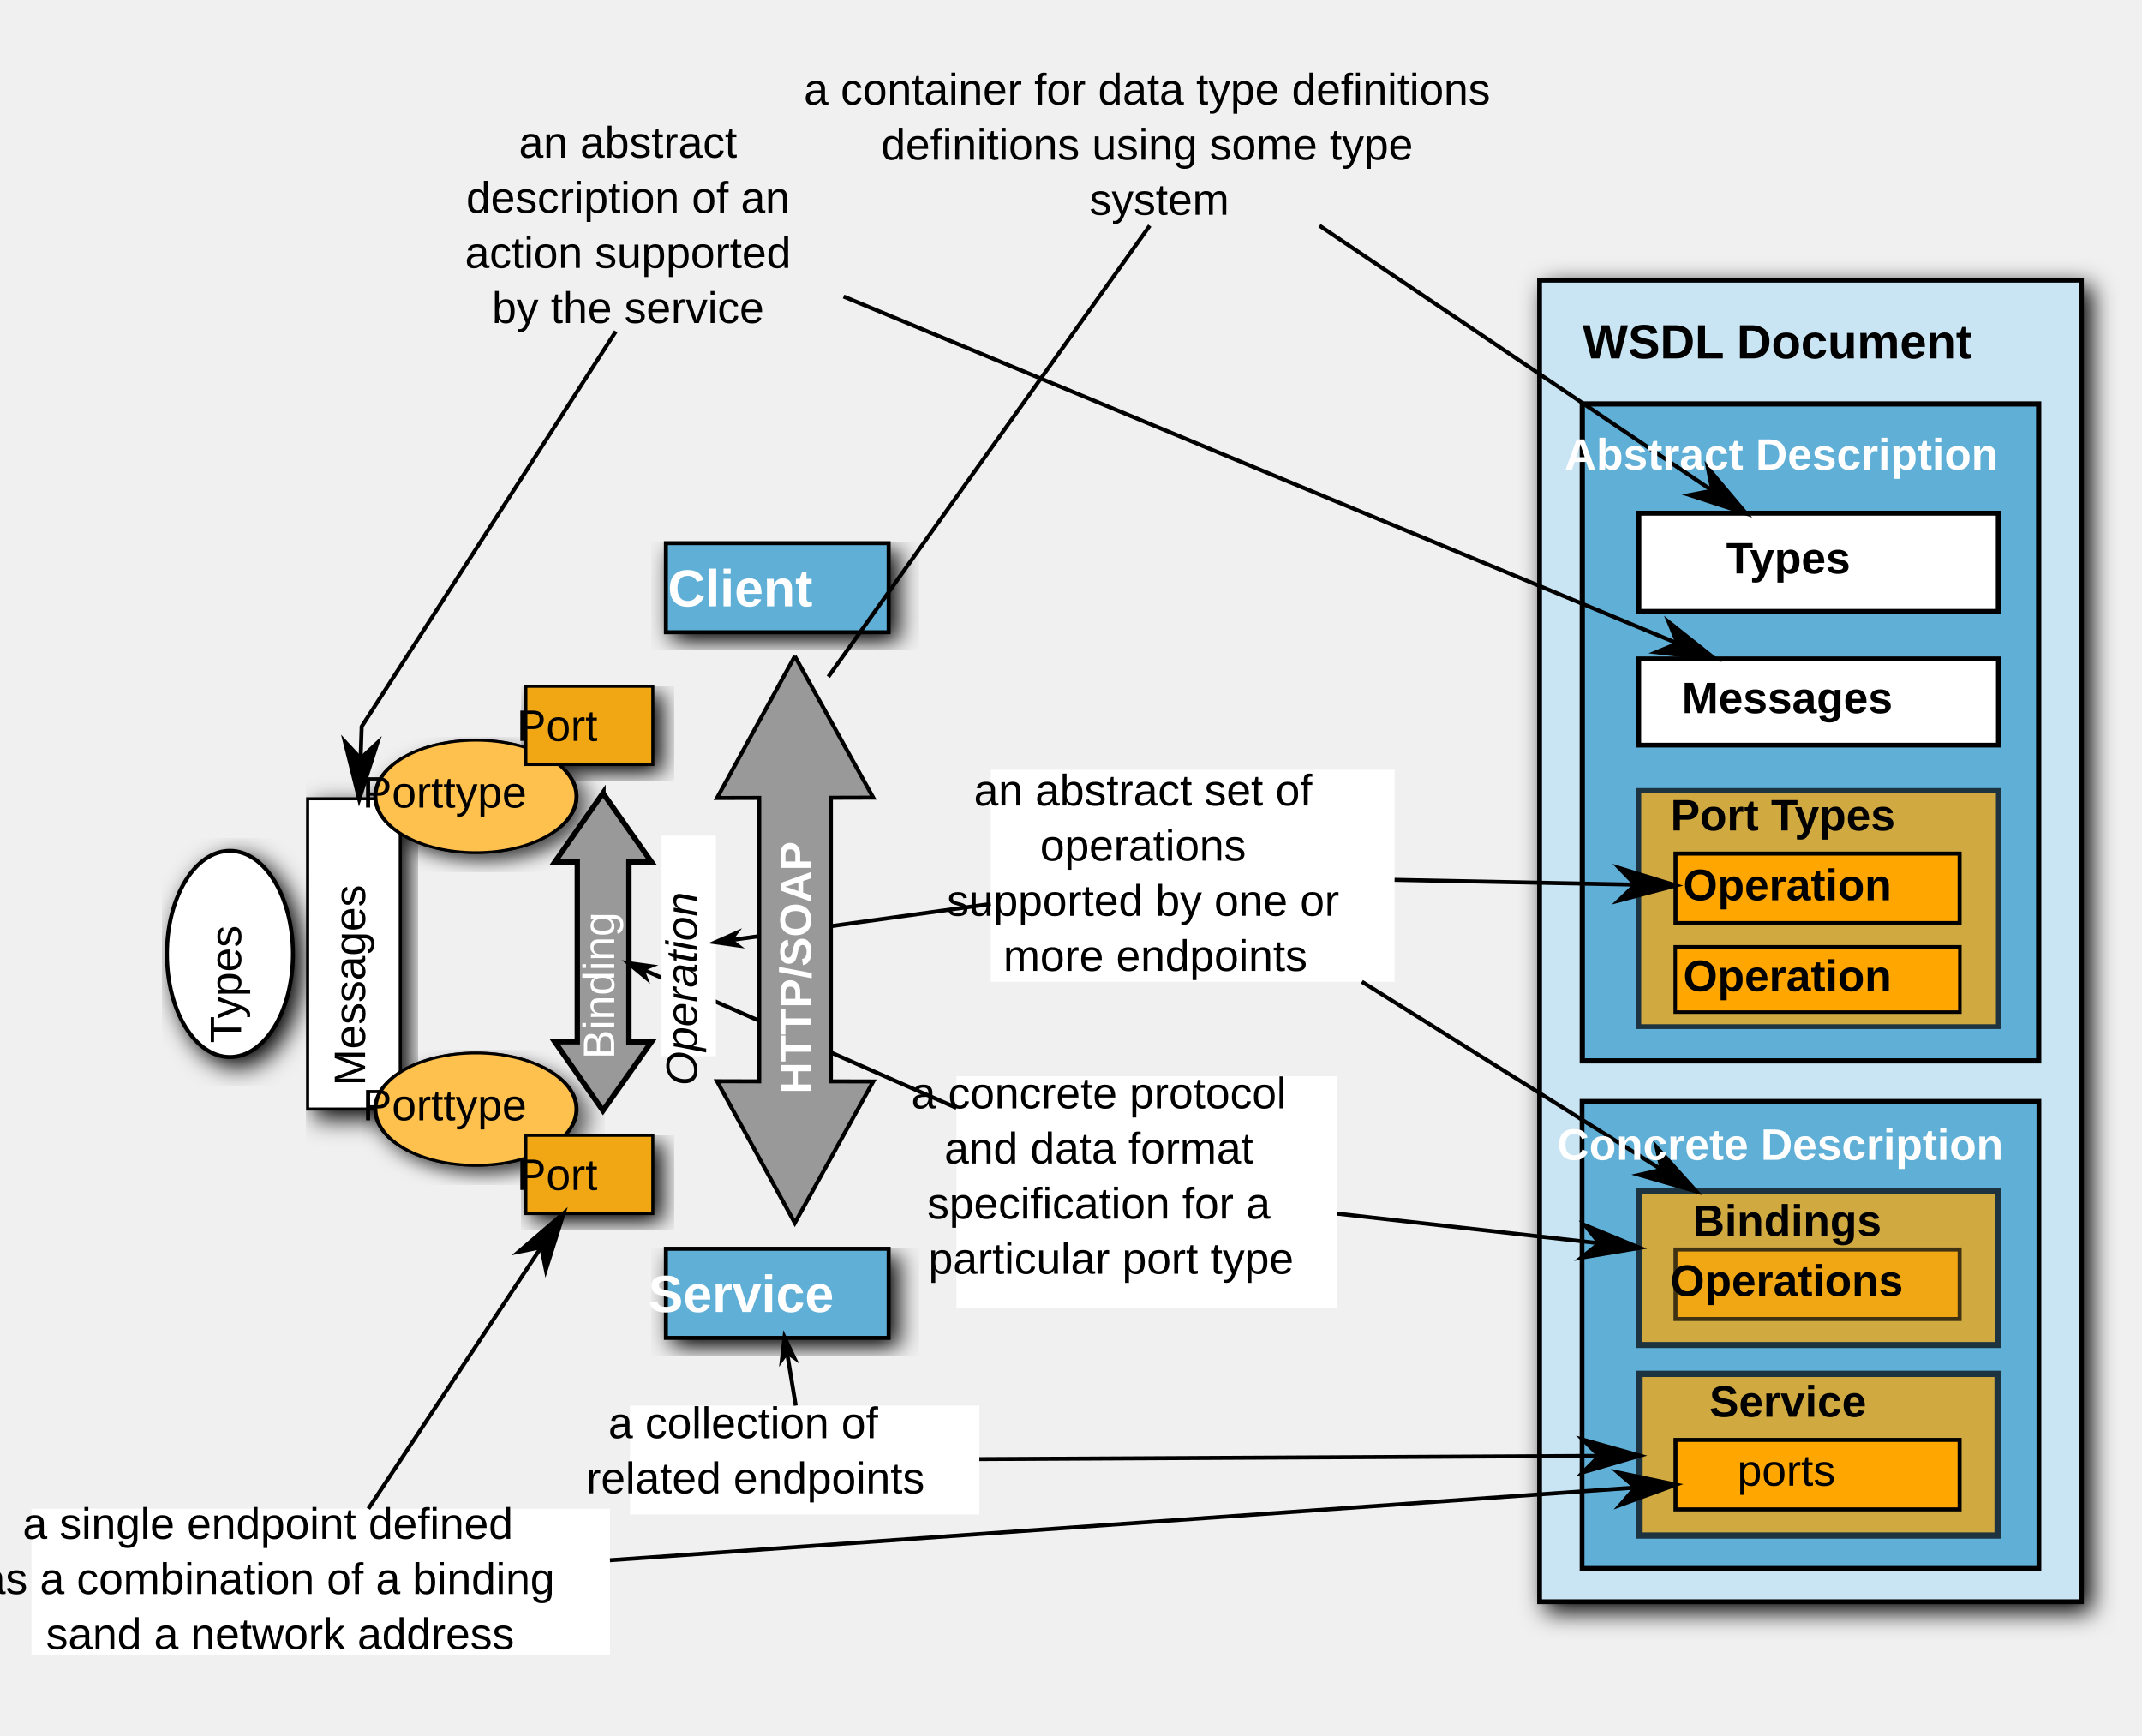
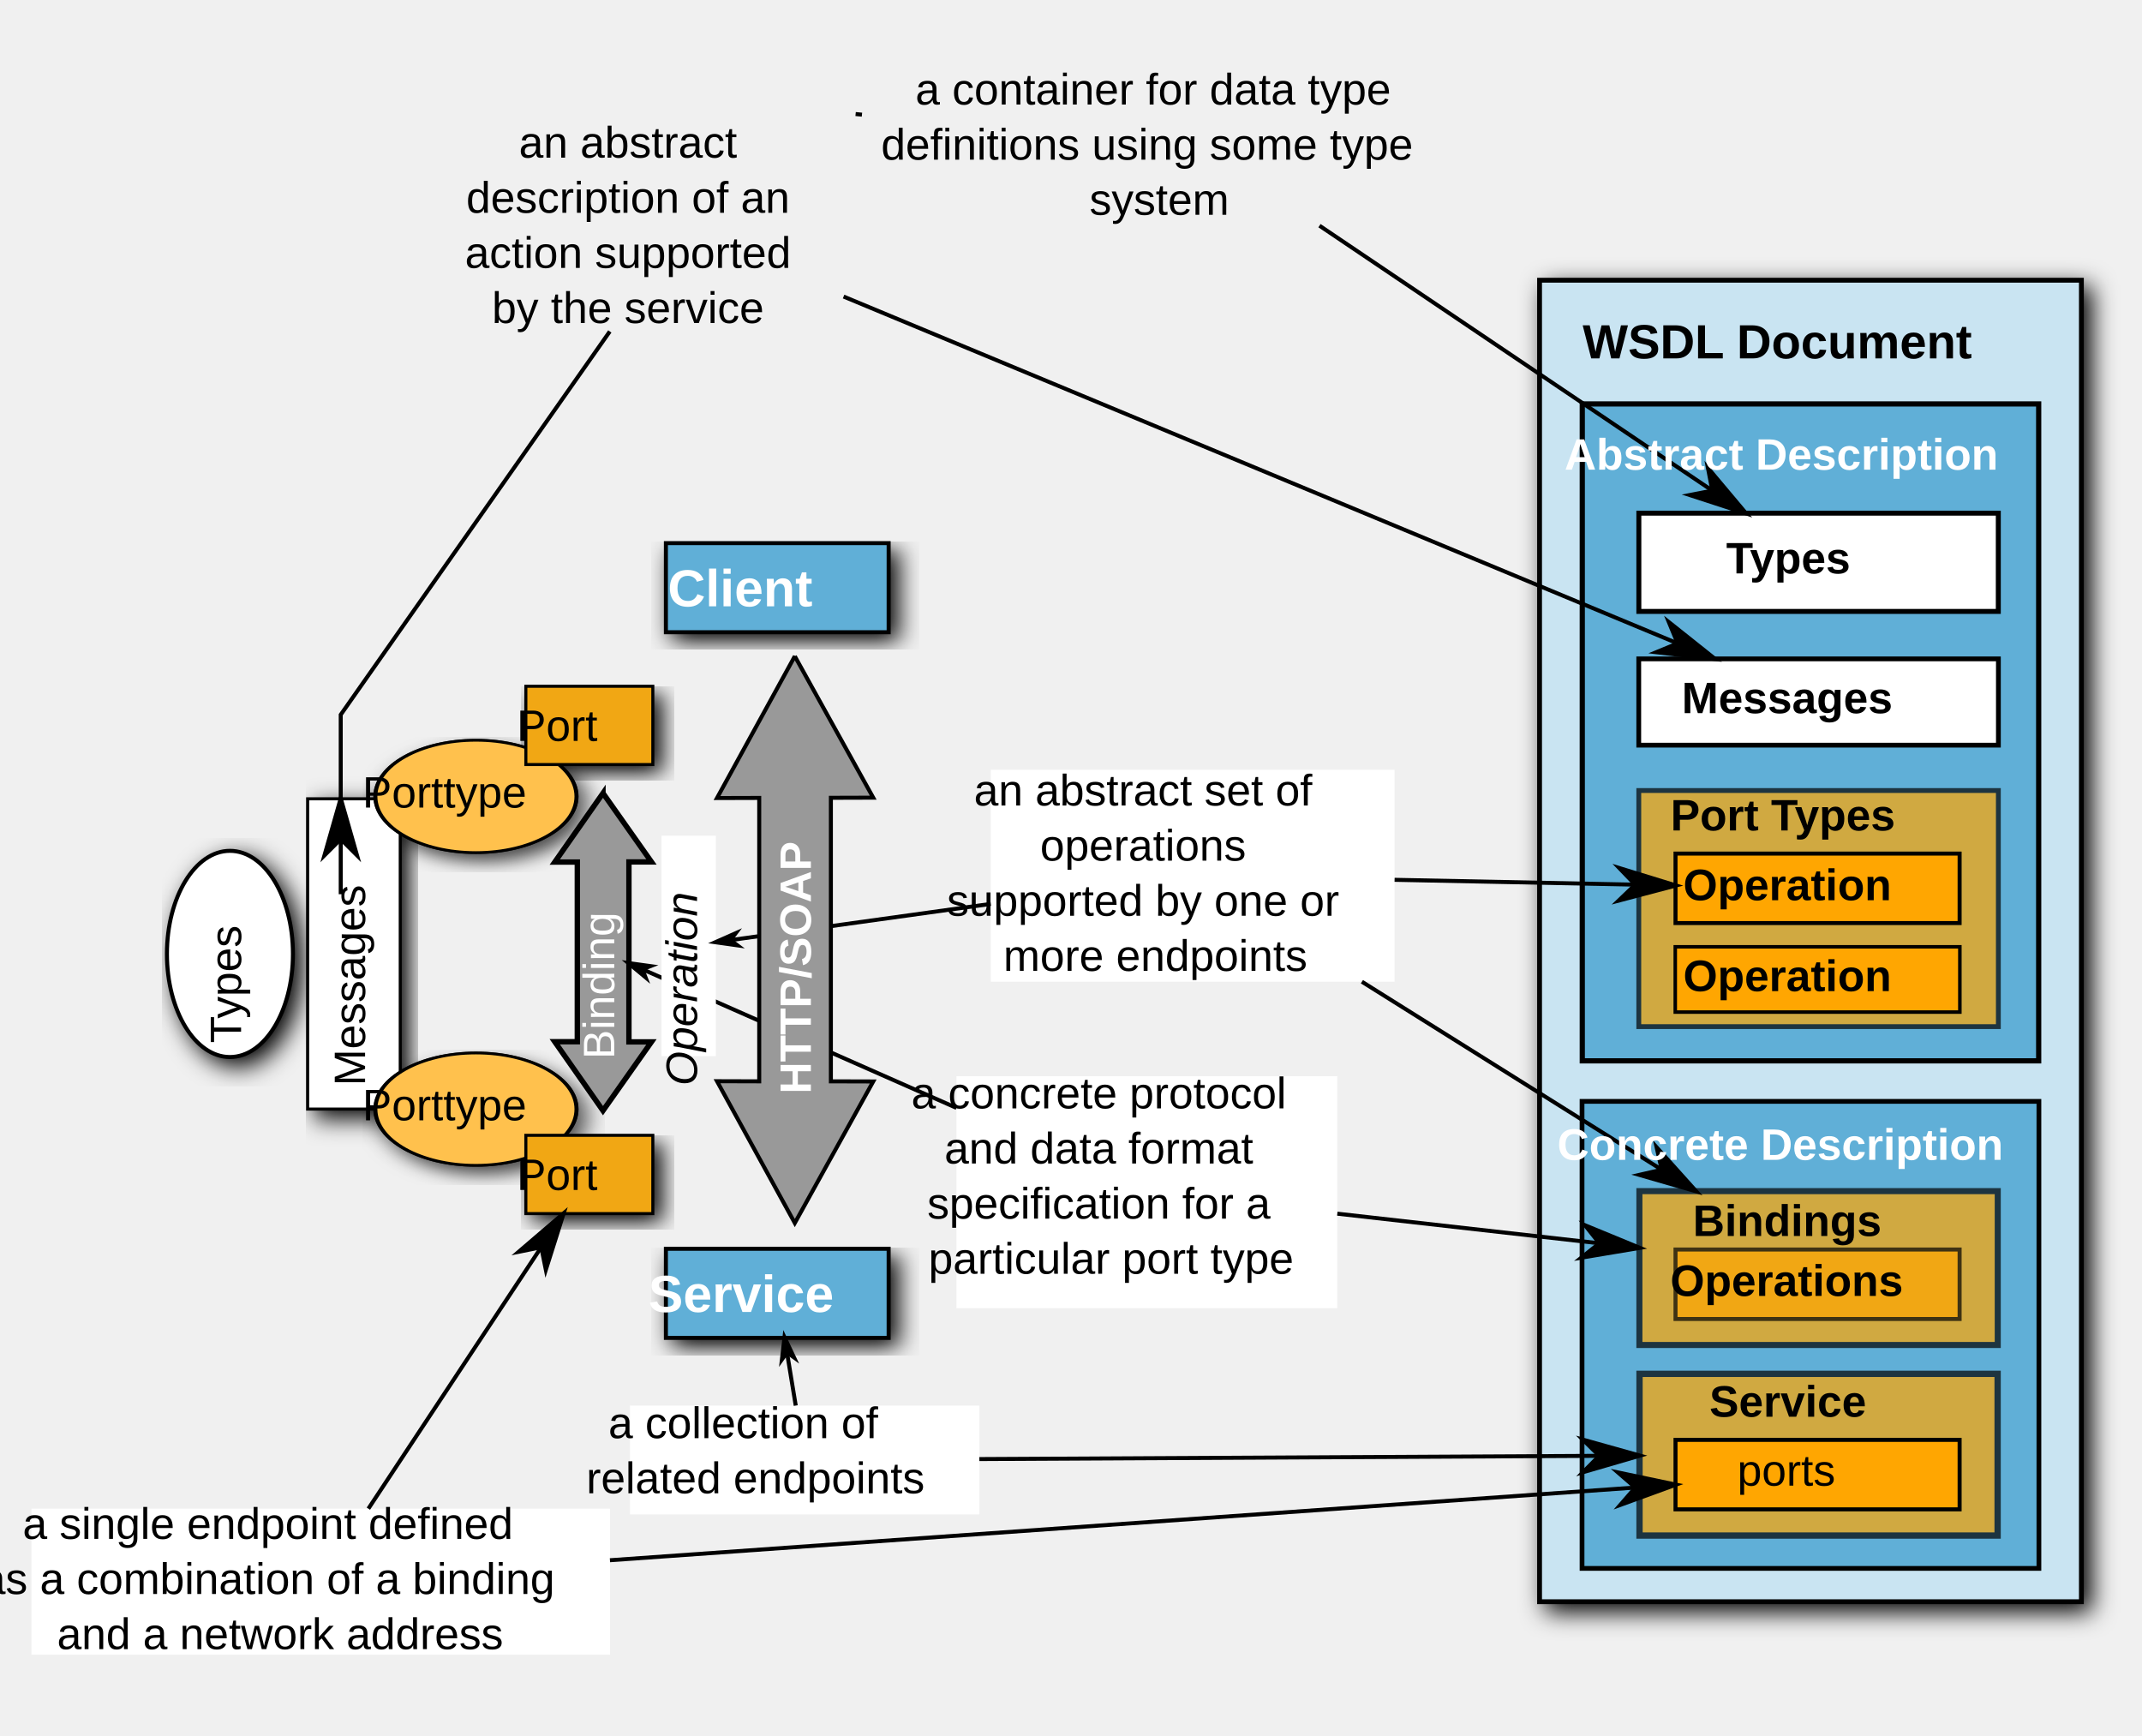
<svg xmlns="http://www.w3.org/2000/svg" width="534.286" height="432.857" id="svg16292" version="1.1">
  <defs id="defs16294">
    <marker orient="auto" refY="0" refX="0" id="Arrow1Lstart" style="overflow:visible">
      <path id="path14019" d="M 0,0 5,-5 -12.5,0 5,5 0,0 z" style="fill-rule:evenodd;stroke:#000000;stroke-width:1pt;marker-start:none" transform="matrix(0.8,0,0,0.8,10,0)" />
    </marker>
    <marker orient="auto" refY="0" refX="0" id="Arrow1Lend" style="overflow:visible">
      <path id="path14022" d="M 0,0 5,-5 -12.5,0 5,5 0,0 z" style="fill-rule:evenodd;stroke:#000000;stroke-width:1pt;marker-start:none" transform="matrix(-0.8,0,0,-0.8,-10,0)" />
    </marker>
    <marker orient="auto" refY="0" refX="0" id="Arrow1Mend" style="overflow:visible">
      <path id="path14028" d="M 0,0 5,-5 -12.5,0 5,5 0,0 z" style="fill-rule:evenodd;stroke:#000000;stroke-width:1pt;marker-start:none" transform="matrix(-0.4,0,0,-0.4,-4,0)" />
    </marker>
    <filter id="filter17364" color-interpolation-filters="sRGB">
      <feGaussianBlur id="feGaussianBlur17366" stdDeviation="3" />
    </filter>
    <filter id="filter20557" color-interpolation-filters="sRGB">
      <feGaussianBlur id="feGaussianBlur20559" stdDeviation="3" />
    </filter>
    <filter id="filter20561" color-interpolation-filters="sRGB">
      <feGaussianBlur id="feGaussianBlur20563" stdDeviation="3" />
    </filter>
    <filter id="filter20565" color-interpolation-filters="sRGB">
      <feGaussianBlur id="feGaussianBlur20567" stdDeviation="3" />
    </filter>
    <filter id="filter20569" color-interpolation-filters="sRGB">
      <feGaussianBlur id="feGaussianBlur20571" stdDeviation="3" />
    </filter>
    <filter id="filter20573" color-interpolation-filters="sRGB">
      <feGaussianBlur id="feGaussianBlur20575" stdDeviation="3" />
    </filter>
    <filter id="filter20577" color-interpolation-filters="sRGB">
      <feGaussianBlur id="feGaussianBlur20579" stdDeviation="3" />
    </filter>
    <filter id="filter20581" color-interpolation-filters="sRGB">
      <feGaussianBlur id="feGaussianBlur20583" stdDeviation="3" />
    </filter>
    <filter id="filter20585" color-interpolation-filters="sRGB">
      <feGaussianBlur id="feGaussianBlur20587" stdDeviation="3" />
    </filter>
  </defs>
  <g id="layer1" transform="translate(-80,-140.3622)">
    <rect y="341.597" x="158.738" height="77.382" width="23.096" id="rect20541" style="color:#000000;fill:#000000;fill-opacity:1;fill-rule:nonzero;stroke:#000000;stroke-width:0.761;stroke-linecap:butt;stroke-linejoin:miter;stroke-miterlimit:4;stroke-opacity:1;stroke-dasharray:none;stroke-dashoffset:0;marker:none;visibility:visible;display:inline;overflow:visible;filter:url(#filter20557);enable-background:accumulate" />
-     <path transform="matrix(1.003378,0,0,0.6883596,109.6935,111.4828)" d="m 115.714,333.434 a 25,20.357 0 1 1 -50,0 25,20.357 0 1 1 50,0 z" id="path20543" style="opacity:0.7;color:#000000;fill:#000000;fill-opacity:1;fill-rule:nonzero;stroke:#000000;stroke-width:1;stroke-linecap:butt;stroke-linejoin:miter;stroke-miterlimit:4;stroke-opacity:1;stroke-dasharray:none;stroke-dashoffset:0;marker:none;visibility:visible;display:inline;overflow:visible;filter:url(#filter20561);enable-background:accumulate" />
+     <path transform="matrix(1.003378,0,0,0.6883596,109.6935,111.4828)" d="m 115.714,333.434 c 0,11.243 -11.193,20.357 -25,20.357 -13.807,0 -25,-9.114 -25,-20.357 0,-11.243 11.193,-20.357 25,-20.357 13.807,0 25,9.114 25,20.357 z" id="path20543" style="opacity:0.7;color:#000000;fill:#000000;fill-opacity:1;fill-rule:nonzero;stroke:#000000;stroke-width:1;stroke-linecap:butt;stroke-linejoin:miter;stroke-miterlimit:4;stroke-opacity:1;stroke-dasharray:none;stroke-dashoffset:0;marker:none;visibility:visible;display:inline;overflow:visible;filter:url(#filter20561);enable-background:accumulate" />
    <rect y="313.527" x="213.165" height="19.527" width="31.67" id="rect20545" style="color:#000000;fill:#000000;fill-opacity:1;fill-rule:nonzero;stroke:#000000;stroke-width:0.759;stroke-linecap:butt;stroke-linejoin:miter;stroke-miterlimit:4;stroke-opacity:1;stroke-dasharray:none;stroke-dashoffset:0;marker:none;visibility:visible;display:inline;overflow:visible;filter:url(#filter20565);enable-background:accumulate" />
-     <path transform="translate(196.4966,93.64038)" d="m -41.429,286.648 a 15.714,25.714 0 1 1 -31.429,0 15.714,25.714 0 1 1 31.429,0 z" id="path20547" style="color:#000000;fill:#000000;stroke:#000000;stroke-width:1;marker:none;visibility:visible;display:inline;overflow:visible;filter:url(#filter20569);enable-background:accumulate" />
+     <path transform="translate(196.4966,93.64038)" d="m -41.429,286.648 c 0,14.202 -7.036,25.714 -15.714,25.714 -8.679,0 -15.714,-11.513 -15.714,-25.714 0,-14.202 7.036,-25.714 15.714,-25.714 8.679,0 15.714,11.513 15.714,25.714 z" id="path20547" style="color:#000000;fill:#000000;stroke:#000000;stroke-width:1;marker:none;visibility:visible;display:inline;overflow:visible;filter:url(#filter20569);enable-background:accumulate" />
    <rect style="color:#000000;fill:#000000;fill-opacity:1;fill-rule:nonzero;stroke:#000000;stroke-width:1;stroke-linecap:butt;stroke-linejoin:miter;stroke-miterlimit:4;stroke-opacity:1;stroke-dasharray:none;stroke-dashoffset:0;marker:none;visibility:visible;display:inline;overflow:visible;filter:url(#filter20573);enable-background:accumulate" id="rect20549" width="55.558" height="22.223" x="248.098" y="277.827" />
    <rect y="453.827" x="248.098" height="22.223" width="55.558" id="rect20551" style="color:#000000;fill:#000000;fill-opacity:1;fill-rule:nonzero;stroke:#000000;stroke-width:1;stroke-linecap:butt;stroke-linejoin:miter;stroke-miterlimit:4;stroke-opacity:1;stroke-dasharray:none;stroke-dashoffset:0;marker:none;visibility:visible;display:inline;overflow:visible;filter:url(#filter20577);enable-background:accumulate" />
-     <path style="opacity:0.7;color:#000000;fill:#000000;fill-opacity:1;fill-rule:nonzero;stroke:#000000;stroke-width:1;stroke-linecap:butt;stroke-linejoin:miter;stroke-miterlimit:4;stroke-opacity:1;stroke-dasharray:none;stroke-dashoffset:0;marker:none;visibility:visible;display:inline;overflow:visible;filter:url(#filter20581);enable-background:accumulate" id="path20553" d="m 115.714,333.434 a 25,20.357 0 1 1 -50,0 25,20.357 0 1 1 50,0 z" transform="matrix(1.003378,0,0,0.6883596,109.6935,189.4828)" />
+     <path style="opacity:0.7;color:#000000;fill:#000000;fill-opacity:1;fill-rule:nonzero;stroke:#000000;stroke-width:1;stroke-linecap:butt;stroke-linejoin:miter;stroke-miterlimit:4;stroke-opacity:1;stroke-dasharray:none;stroke-dashoffset:0;marker:none;visibility:visible;display:inline;overflow:visible;filter:url(#filter20581);enable-background:accumulate" id="path20553" d="m 115.714,333.434 c 0,11.243 -11.193,20.357 -25,20.357 -13.807,0 -25,-9.114 -25,-20.357 0,-11.243 11.193,-20.357 25,-20.357 13.807,0 25,9.114 25,20.357 z" transform="matrix(1.003378,0,0,0.6883596,109.6935,189.4828)" />
    <rect style="color:#000000;fill:#000000;fill-opacity:1;fill-rule:nonzero;stroke:#000000;stroke-width:0.759;stroke-linecap:butt;stroke-linejoin:miter;stroke-miterlimit:4;stroke-opacity:1;stroke-dasharray:none;stroke-dashoffset:0;marker:none;visibility:visible;display:inline;overflow:visible;filter:url(#filter20585);enable-background:accumulate" id="rect20555" width="31.67" height="19.527" x="213.165" y="425.527" />
    <rect style="color:#000000;fill:#ffffff;fill-opacity:1;fill-rule:nonzero;stroke:#000000;stroke-width:0.761;stroke-linecap:butt;stroke-linejoin:miter;stroke-miterlimit:4;stroke-opacity:1;stroke-dasharray:none;stroke-dashoffset:0;marker:none;visibility:visible;display:inline;overflow:visible;enable-background:accumulate" id="rect17970" width="23.096" height="77.382" x="156.738" y="339.597" />
    <rect y="212.253" x="466.018" height="329.603" width="135.149" id="rect17362" style="color:#000000;fill:#000000;fill-opacity:1;fill-rule:nonzero;stroke:#000000;stroke-width:1.207;stroke-linecap:butt;stroke-linejoin:miter;stroke-miterlimit:4;stroke-opacity:1;stroke-dasharray:none;stroke-dashoffset:0;marker:none;visibility:visible;display:inline;overflow:visible;filter:url(#filter17364);enable-background:accumulate" />
    <path transform="matrix(1.003378,0,0,0.6883596,107.6935,109.4828)" d="m 115.714,333.434 c 0,11.243 -11.193,20.357 -25,20.357 -13.807,0 -25,-9.114 -25,-20.357 0,-11.243 11.193,-20.357 25,-20.357 13.807,0 25,9.114 25,20.357 z" id="path20589" style="color:#000000;fill:#ffffff;fill-opacity:1;fill-rule:nonzero;stroke:#000000;stroke-width:1;stroke-linecap:butt;stroke-linejoin:miter;stroke-miterlimit:4;stroke-opacity:1;stroke-dasharray:none;stroke-dashoffset:0;marker:none;visibility:visible;display:inline;overflow:visible;enable-background:accumulate;opacity:1" />
    <path style="color:#000000;fill:#ffa601;fill-opacity:1;fill-rule:nonzero;stroke:#000000;stroke-width:1;stroke-linecap:butt;stroke-linejoin:miter;stroke-miterlimit:4;stroke-opacity:1;stroke-dasharray:none;stroke-dashoffset:0;marker:none;visibility:visible;display:inline;overflow:visible;enable-background:accumulate;opacity:0.7" id="path17972" d="m 115.714,333.434 c 0,11.243 -11.193,20.357 -25,20.357 -13.807,0 -25,-9.114 -25,-20.357 0,-11.243 11.193,-20.357 25,-20.357 13.807,0 25,9.114 25,20.357 z" transform="matrix(1.003378,0,0,0.6883596,107.6935,109.4828)" />
    <rect style="color:#000000;fill:#f1a714;fill-opacity:1;fill-rule:nonzero;stroke:#000000;stroke-width:0.759;stroke-linecap:butt;stroke-linejoin:miter;stroke-miterlimit:4;stroke-opacity:1;stroke-dasharray:none;stroke-dashoffset:0;marker:none;visibility:visible;display:inline;overflow:visible;enable-background:accumulate" id="rect17980" width="31.67" height="19.527" x="211.165" y="311.527" />
    <text xml:space="preserve" style="font-size:11px;font-style:normal;font-variant:normal;font-weight:normal;font-stretch:normal;text-align:center;text-anchor:middle;fill:#000000;fill-opacity:1;stroke:none;font-family:Arial;-inkscape-font-specification:Arial" x="198.521" y="341.785" id="text16335-8">
      <tspan id="tspan16337-9" x="198.521" y="341.785">Porttype</tspan>
    </text>
    <text xml:space="preserve" style="font-size:11px;font-style:normal;font-variant:normal;font-weight:normal;font-stretch:normal;text-align:center;text-anchor:middle;fill:#000000;fill-opacity:1;stroke:none;font-family:Arial;-inkscape-font-specification:Arial" x="226.613" y="325.163" id="text16335-9">
      <tspan id="tspan16337-5" x="226.613" y="325.163">Port</tspan>
    </text>
    <path style="color:#000000;fill:#ffffff;stroke:#000000;stroke-width:1;marker:none;visibility:visible;display:inline;overflow:visible;enable-background:accumulate" id="path17960" d="m -41.429,286.648 c 0,14.202 -7.036,25.714 -15.714,25.714 -8.679,0 -15.714,-11.513 -15.714,-25.714 0,-14.202 7.036,-25.714 15.714,-25.714 8.679,0 15.714,11.513 15.714,25.714 z" transform="translate(194.4966,91.64038)" />
    <text xml:space="preserve" style="font-size:11px;font-style:normal;font-variant:normal;font-weight:normal;font-stretch:normal;text-align:center;text-anchor:middle;fill:#000000;fill-opacity:1;stroke:none;font-family:Arial;-inkscape-font-specification:Arial" x="-378.205" y="140.133" id="text16335-4" transform="matrix(0,-1,1,0,0,0)">
      <tspan id="tspan16337-8" x="-378.205" y="140.133">Types</tspan>
    </text>
    <text xml:space="preserve" style="font-size:11px;font-style:normal;font-variant:normal;font-weight:normal;font-stretch:normal;text-align:center;text-anchor:middle;fill:#000000;fill-opacity:1;stroke:none;font-family:Arial;-inkscape-font-specification:Arial" x="-378.484" y="171.065" id="text16335-1" transform="matrix(0,-1,1,0,0,0)">
      <tspan id="tspan16337-7" x="-378.484" y="171.065">Messages</tspan>
    </text>
    <rect style="color:#000000;fill:#c9e4f2;fill-opacity:1;fill-rule:nonzero;stroke:#000000;stroke-width:1.207;stroke-linecap:butt;stroke-linejoin:miter;stroke-miterlimit:4;stroke-opacity:1;stroke-dasharray:none;stroke-dashoffset:0;marker:none;visibility:visible;display:inline;overflow:visible;enable-background:accumulate" id="rect16757" width="135.149" height="329.603" x="464.018" y="210.253" />
    <rect style="color:#000000;fill:#60afd7;fill-opacity:1;fill-rule:nonzero;stroke:#000000;stroke-width:1.185;stroke-linecap:butt;stroke-linejoin:miter;stroke-miterlimit:4;stroke-opacity:1;stroke-dasharray:none;stroke-dashoffset:0;marker:none;visibility:visible;display:inline;overflow:visible;enable-background:accumulate" id="rect17271" width="113.957" height="116.483" x="474.614" y="415.062" />
    <rect y="275.827" x="246.098" height="22.223" width="55.558" id="rect18011" style="color:#000000;fill:#60afd7;fill-opacity:1;fill-rule:nonzero;stroke:#000000;stroke-width:1;stroke-linecap:butt;stroke-linejoin:miter;stroke-miterlimit:4;stroke-opacity:1;stroke-dasharray:none;stroke-dashoffset:0;marker:none;visibility:visible;display:inline;overflow:visible;enable-background:accumulate" />
    <text xml:space="preserve" style="font-size:13px;font-style:normal;font-variant:normal;font-weight:bold;font-stretch:normal;text-align:center;text-anchor:middle;fill:#ffffff;fill-opacity:1;stroke:none;font-family:Arial;-inkscape-font-specification:Bitstream Vera Sans Bold" x="273.655" y="291.591" id="text16335-15">
      <tspan id="tspan16337-98" x="273.655" y="291.591">Client</tspan>
    </text>
    <rect style="color:#000000;fill:#60afd7;fill-opacity:1;fill-rule:nonzero;stroke:#000000;stroke-width:1;stroke-linecap:butt;stroke-linejoin:miter;stroke-miterlimit:4;stroke-opacity:1;stroke-dasharray:none;stroke-dashoffset:0;marker:none;visibility:visible;display:inline;overflow:visible;enable-background:accumulate" id="rect18009" width="55.558" height="22.223" x="246.098" y="451.827" />
    <text xml:space="preserve" style="font-size:13px;font-style:normal;font-variant:normal;font-weight:bold;font-stretch:normal;text-align:center;text-anchor:middle;fill:#ffffff;fill-opacity:1;stroke:none;font-family:Arial;-inkscape-font-specification:Bitstream Vera Sans Bold" x="273.886" y="467.588" id="text16335-103">
      <tspan id="tspan16337-0" x="273.886" y="467.588">Service</tspan>
    </text>
    <path style="color:#000000;fill:#999999;fill-opacity:1;fill-rule:nonzero;stroke:#000000;stroke-width:1.338;stroke-linecap:butt;stroke-linejoin:miter;stroke-miterlimit:4;stroke-opacity:1;stroke-dasharray:none;stroke-dashoffset:0;marker:none;visibility:visible;display:inline;overflow:visible;enable-background:accumulate" d="m 230.406,338.188 -12.031,17.188 5.625,0 0,44.812 -5.625,0 12.031,17.188 12.094,-17.156 -5.625,0 0,-44.875 5.625,0 -12.094,-17.156 z" id="rect17988" />
    <text xml:space="preserve" style="font-size:11px;font-style:normal;font-variant:normal;font-weight:normal;font-stretch:normal;text-align:center;text-anchor:middle;fill:#ffffff;fill-opacity:1;stroke:none;font-family:Arial;-inkscape-font-specification:Arial" x="-378.54" y="233.217" id="text16335-175" transform="matrix(0,-1,1,0,0,0)">
      <tspan id="tspan16337-96" x="-378.54" y="233.217">Binding</tspan>
    </text>
    <g id="g18036">
      <rect y="408.791" x="318.571" height="57.857" width="95" id="rect18019" style="color:#000000;fill:#ffffff;fill-opacity:1;fill-rule:nonzero;stroke:none;stroke-width:1;marker:none;visibility:visible;display:inline;overflow:visible;enable-background:accumulate" />
      <text id="text16335-64" y="416.805" x="367.84" style="font-size:11px;font-style:normal;font-variant:normal;font-weight:normal;font-stretch:normal;text-align:center;text-anchor:middle;fill:#000000;fill-opacity:1;stroke:none;font-family:Arial;-inkscape-font-specification:Arial" xml:space="preserve">
        <tspan y="416.805" x="367.84" id="tspan16337-33">a concrete protocol</tspan>
        <tspan id="tspan17291" y="430.555" x="367.84">and data format</tspan>
        <tspan id="tspan17293" y="444.305" x="367.84">specification for a</tspan>
        <tspan id="tspan17295" y="458.055" x="367.84">particular port type</tspan>
      </text>
    </g>
    <g id="g18023" transform="translate(15,39.28571)">
      <rect y="477.362" x="72.857" height="36.429" width="144.286" id="rect18015" style="color:#000000;fill:#ffffff;fill-opacity:1;fill-rule:nonzero;stroke:none;stroke-width:1;marker:none;visibility:visible;display:inline;overflow:visible;enable-background:accumulate" />
      <text id="text16335-0" y="484.894" x="145.573" style="font-size:11px;font-style:normal;font-variant:normal;font-weight:normal;font-stretch:normal;text-align:center;text-anchor:middle;fill:#000000;fill-opacity:1;stroke:none;font-family:Arial;-inkscape-font-specification:Arial" xml:space="preserve">
        <tspan y="484.894" x="145.573" id="tspan16337-4">a single endpoint defined</tspan>
        <tspan id="tspan17287" y="498.644" x="145.573">as a combination of a binding</tspan>
-         <tspan id="tspan17289" y="512.394" x="145.573">sand a network address</tspan>
+         <tspan id="tspan17289" y="512.394" x="145.573">and a network address</tspan>
      </text>
    </g>
    <g id="g18030">
      <rect y="490.934" x="237.143" height="27.143" width="87.143" id="rect18017" style="color:#000000;fill:#ffffff;fill-opacity:1;fill-rule:nonzero;stroke:none;stroke-width:1;marker:none;visibility:visible;display:inline;overflow:visible;enable-background:accumulate" />
      <text id="text16335-89" y="499.057" x="279.134" style="font-size:11px;font-style:normal;font-variant:normal;font-weight:normal;font-stretch:normal;text-align:center;text-anchor:middle;fill:#000000;fill-opacity:1;stroke:none;font-family:Arial;-inkscape-font-specification:Arial" xml:space="preserve">
        <tspan y="499.057" x="279.134" id="tspan16337-77">a collection of</tspan>
        <tspan id="tspan18013" y="512.807" x="279.134">related endpoints</tspan>
      </text>
    </g>
    <g id="g18044">
      <rect y="332.362" x="327.143" height="52.857" width="100.714" id="rect18021" style="color:#000000;fill:#ffffff;fill-opacity:1;fill-rule:nonzero;stroke:none;stroke-width:1;marker:none;visibility:visible;display:inline;overflow:visible;enable-background:accumulate" />
      <text id="text16335-30" y="341.266" x="378.873" style="font-size:11px;font-style:normal;font-variant:normal;font-weight:normal;font-stretch:normal;text-align:center;text-anchor:middle;fill:#000000;fill-opacity:1;stroke:none;font-family:Arial;-inkscape-font-specification:Arial" xml:space="preserve">
        <tspan y="341.266" x="378.873" id="tspan16337-30">an abstract set of</tspan>
        <tspan id="tspan17964" y="355.016" x="378.873">operations</tspan>
        <tspan id="tspan17966" y="368.766" x="378.873">supported by one or</tspan>
        <tspan id="tspan17968" y="382.516" x="378.873">more endpoints</tspan>
      </text>
    </g>
    <g id="g17370" transform="translate(60,-13.57143)">
      <rect y="171.648" x="235" height="38.571" width="171.429" id="rect17368" style="color:#000000;fill:none;stroke:none;stroke-width:1;marker:none;visibility:visible;display:inline;overflow:visible;enable-background:accumulate" />
      <text id="text16749" y="180.009" x="319.872" style="font-size:11px;font-style:normal;font-variant:normal;font-weight:normal;font-stretch:normal;text-align:center;text-anchor:middle;fill:#000000;fill-opacity:1;stroke:none;font-family:Arial;-inkscape-font-specification:Arial" xml:space="preserve">
-         <tspan y="180.009" x="319.872" id="tspan16751">a container for data type definitions</tspan>
+         <tspan y="180.009" x="321.397" id="tspan16751">a container for data type</tspan>
        <tspan id="tspan16753" y="193.759" x="319.872">definitions using some type</tspan>
        <tspan id="tspan16755" y="207.509" x="319.872">system</tspan>
      </text>
    </g>
    <rect style="color:#000000;fill:#60afd7;fill-opacity:1;fill-rule:nonzero;stroke:#000000;stroke-width:1.299;stroke-linecap:butt;stroke-linejoin:miter;stroke-miterlimit:4;stroke-opacity:1;stroke-dasharray:none;stroke-dashoffset:0;marker:none;visibility:visible;display:inline;overflow:visible;enable-background:accumulate" id="rect17269" width="113.844" height="163.846" x="474.671" y="241.109" />
    <rect style="opacity:0.7;color:#000000;fill:#ffa601;fill-opacity:1;fill-rule:nonzero;stroke:#000000;stroke-width:1.511;stroke-linecap:butt;stroke-linejoin:miter;stroke-miterlimit:4;stroke-opacity:1;stroke-dasharray:none;stroke-dashoffset:0;marker:none;visibility:visible;display:inline;overflow:visible;enable-background:accumulate" id="rect17273" width="89.387" height="38.375" x="488.919" y="437.449" />
    <rect style="opacity:0.7;color:#000000;fill:#ffa601;fill-opacity:1;fill-rule:nonzero;stroke:#000000;stroke-width:1;stroke-linecap:butt;stroke-linejoin:miter;stroke-miterlimit:4;stroke-opacity:1;stroke-dasharray:none;stroke-dashoffset:0;marker:none;visibility:visible;display:inline;overflow:visible;enable-background:accumulate" id="rect17283-9" width="70.865" height="17.327" x="497.928" y="452.013" />
    <rect style="color:#000000;fill:#ffffff;fill-opacity:1;fill-rule:nonzero;stroke:#000000;stroke-width:1.237;stroke-linecap:butt;stroke-linejoin:miter;stroke-miterlimit:4;stroke-opacity:1;stroke-dasharray:none;stroke-dashoffset:0;marker:none;visibility:visible;display:inline;overflow:visible;enable-background:accumulate" id="rect17277" width="89.661" height="24.507" x="488.782" y="268.352" />
    <rect style="color:#000000;fill:#ffffff;fill-opacity:1;fill-rule:nonzero;stroke:#000000;stroke-width:1.191;stroke-linecap:butt;stroke-linejoin:miter;stroke-miterlimit:4;stroke-opacity:1;stroke-dasharray:none;stroke-dashoffset:0;marker:none;visibility:visible;display:inline;overflow:visible;enable-background:accumulate" id="rect17279" width="89.707" height="21.523" x="488.759" y="304.695" />
    <rect style="opacity:0.7;color:#000000;fill:#ffa601;fill-opacity:1;fill-rule:nonzero;stroke:#000000;stroke-width:1.206;stroke-linecap:butt;stroke-linejoin:miter;stroke-miterlimit:4;stroke-opacity:1;stroke-dasharray:none;stroke-dashoffset:0;marker:none;visibility:visible;display:inline;overflow:visible;enable-background:accumulate" id="rect17281" width="89.692" height="58.883" x="488.767" y="337.532" />
    <rect style="color:#000000;fill:#ffa601;fill-opacity:1;fill-rule:nonzero;stroke:#000000;stroke-width:1;stroke-linecap:butt;stroke-linejoin:miter;stroke-miterlimit:4;stroke-opacity:1;stroke-dasharray:none;stroke-dashoffset:0;marker:none;visibility:visible;display:inline;overflow:visible;enable-background:accumulate" id="rect17283" width="70.865" height="17.327" x="497.928" y="353.259" />
    <rect style="color:#000000;fill:#ffa601;fill-opacity:1;fill-rule:nonzero;stroke:#000000;stroke-width:0.877;stroke-linecap:butt;stroke-linejoin:miter;stroke-miterlimit:4;stroke-opacity:1;stroke-dasharray:none;stroke-dashoffset:0;marker:none;visibility:visible;display:inline;overflow:visible;enable-background:accumulate" id="rect17285" width="70.988" height="16.285" x="497.866" y="376.509" />
    <text xml:space="preserve" style="font-size:11px;font-style:normal;font-variant:normal;font-weight:bold;font-stretch:normal;text-align:center;text-anchor:middle;fill:#000000;fill-opacity:1;stroke:none;font-family:Arial;-inkscape-font-specification:Arial Bold" x="533.476" y="364.887" id="text16335-63">
      <tspan id="tspan16337-94" x="533.476" y="364.887">Operation</tspan>
    </text>
    <text xml:space="preserve" style="font-size:11px;font-style:normal;font-variant:normal;font-weight:bold;font-stretch:normal;text-align:center;text-anchor:middle;fill:#000000;fill-opacity:1;stroke:none;font-family:Arial;-inkscape-font-specification:Arial Bold" x="533.307" y="463.591" id="text16335-10">
      <tspan id="tspan16337-61" x="533.307" y="463.591">Operations</tspan>
    </text>
    <text xml:space="preserve" style="font-size:11px;font-style:normal;font-variant:normal;font-weight:bold;font-stretch:normal;text-align:center;text-anchor:middle;fill:#000000;fill-opacity:1;stroke:none;font-family:Arial;-inkscape-font-specification:Arial Bold" x="532.345" y="347.49" id="text16335-17">
      <tspan id="tspan16337-71" x="532.345" y="347.49">Port Types</tspan>
    </text>
    <text xml:space="preserve" style="font-size:11px;font-style:normal;font-variant:normal;font-weight:bold;font-stretch:normal;text-align:center;text-anchor:middle;fill:#000000;fill-opacity:1;stroke:none;font-family:Arial;-inkscape-font-specification:Arial Bold" x="533.422" y="448.635" id="text16335-7">
      <tspan id="tspan16337-3" x="533.422" y="448.635">Bindings</tspan>
    </text>
    <rect style="opacity:0.7;color:#000000;fill:#ffa601;fill-opacity:1;fill-rule:nonzero;stroke:#000000;stroke-width:1.573;stroke-linecap:butt;stroke-linejoin:miter;stroke-miterlimit:4;stroke-opacity:1;stroke-dasharray:none;stroke-dashoffset:0;marker:none;visibility:visible;display:inline;overflow:visible;enable-background:accumulate" id="rect17275" width="89.325" height="40.333" x="488.95" y="483.018" />
    <text xml:space="preserve" style="font-size:11px;font-style:normal;font-variant:normal;font-weight:bold;font-stretch:normal;text-align:center;text-anchor:middle;fill:#000000;fill-opacity:1;stroke:none;font-family:Arial;-inkscape-font-specification:Arial Bold" x="533.597" y="493.716" id="text16335-12">
      <tspan id="tspan16337-93" x="533.597" y="493.716">Service</tspan>
    </text>
    <rect style="font-weight:bold;color:#000000;fill:#ffa601;fill-opacity:1;fill-rule:nonzero;stroke:#000000;stroke-width:1;stroke-linecap:butt;stroke-linejoin:miter;stroke-miterlimit:4;stroke-opacity:1;stroke-dasharray:none;stroke-dashoffset:0;marker:none;visibility:visible;display:inline;overflow:visible;enable-background:accumulate;-inkscape-font-specification:Arial Bold" id="rect17283-6" width="70.865" height="17.327" x="497.928" y="499.49" />
    <text xml:space="preserve" style="font-size:11px;font-style:normal;font-variant:normal;font-weight:normal;font-stretch:normal;text-align:center;text-anchor:middle;fill:#000000;fill-opacity:1;stroke:none;font-family:Arial;-inkscape-font-specification:Arial" x="533.21" y="510.909" id="text16335-88">
      <tspan id="tspan16337-50" x="533.21" y="510.909">ports</tspan>
    </text>
    <text xml:space="preserve" style="font-size:12px;font-style:normal;font-variant:normal;font-weight:bold;font-stretch:normal;text-align:center;text-anchor:middle;fill:#000000;fill-opacity:1;stroke:none;font-family:Arial;-inkscape-font-specification:Bitstream Vera Sans Bold" x="531.651" y="229.751" id="text16335-3">
      <tspan id="tspan16337-85" x="531.651" y="229.751">WSDL Document</tspan>
    </text>
    <text xml:space="preserve" style="font-size:11px;font-style:normal;font-variant:normal;font-weight:bold;font-stretch:normal;text-align:center;text-anchor:middle;fill:#000000;fill-opacity:1;stroke:none;font-family:Arial;-inkscape-font-specification:Arial Bold" x="533.476" y="387.565" id="text16335-78">
      <tspan id="tspan16337-57" x="533.476" y="387.565">Operation</tspan>
    </text>
    <text xml:space="preserve" style="font-size:11px;font-style:normal;font-variant:normal;font-weight:bold;font-stretch:normal;text-align:center;text-anchor:middle;fill:#000000;fill-opacity:1;stroke:none;font-family:Arial;-inkscape-font-specification:Arial Bold" x="533.417" y="318.235" id="text16335-85">
      <tspan id="tspan16337-975" x="533.417" y="318.235">Messages</tspan>
    </text>
    <text xml:space="preserve" style="font-size:11px;font-style:normal;font-variant:normal;font-weight:bold;font-stretch:normal;text-align:center;text-anchor:middle;fill:#000000;fill-opacity:1;stroke:none;font-family:Arial;-inkscape-font-specification:Arial Bold" x="533.696" y="283.385" id="text16335-83">
      <tspan id="tspan16337-1" x="533.696" y="283.385">Types</tspan>
    </text>
-     <path style="fill:none;stroke:#000000;stroke-width:1px;stroke-linecap:butt;stroke-linejoin:miter;stroke-opacity:1" d="M 366.783,196.648 286.607,309.168 366.783,196.648" id="path17377" />
+     <path style="fill:none;stroke:#000000;stroke-width:1px;stroke-linecap:butt;stroke-linejoin:miter;stroke-opacity:1" d="M 295,168.961 293.419,168.806 295,168.961" id="path17377" />
    <path style="fill:none;stroke:#000000;stroke-width:1px;stroke-linecap:butt;stroke-linejoin:miter;stroke-opacity:1;marker-end:url(#Arrow1Lend)" d="m 409.122,196.648 106.322,71.704" id="path17381" />
    <text xml:space="preserve" style="font-size:11px;font-style:normal;font-variant:normal;font-weight:bold;font-stretch:normal;text-align:center;text-anchor:middle;fill:#ffffff;fill-opacity:1;stroke:none;font-family:Arial;-inkscape-font-specification:Arial Bold" x="531.966" y="257.512" id="text16335-94">
      <tspan id="tspan16337-90" x="531.966" y="257.512">Abstract Description</tspan>
    </text>
    <g id="g17759" transform="translate(27.27412,-12.12183)">
      <text id="text16335-54" y="191.802" x="223.122" style="font-size:11px;font-style:normal;font-variant:normal;font-weight:normal;font-stretch:normal;text-align:center;text-anchor:middle;fill:#000000;fill-opacity:1;stroke:none;font-family:Arial;-inkscape-font-specification:Arial" xml:space="preserve">
        <tspan y="191.802" x="223.122" id="tspan16337-05">an abstract</tspan>
        <tspan id="tspan16741" y="205.552" x="223.122">description of an</tspan>
        <tspan id="tspan16743" y="219.302" x="223.122">action supported</tspan>
        <tspan id="tspan16745" y="233.052" x="223.122">by the service</tspan>
        <tspan id="tspan16747" y="246.802" x="223.122" />
      </text>
      <rect y="184.641" x="182.333" height="50.508" width="80.812" id="rect17757" style="color:#000000;fill:none;stroke:none;stroke-width:1;marker:none;visibility:visible;display:inline;overflow:visible;enable-background:accumulate" />
    </g>
    <path style="fill:none;stroke:#000000;stroke-width:1px;stroke-linecap:butt;stroke-linejoin:miter;stroke-opacity:1;marker-end:url(#Arrow1Lend)" d="m 290.419,214.328 217.315,90.367" id="path17770" />
    <path style="color:#000000;fill:#ffffff;fill-opacity:1;fill-rule:nonzero;stroke:#000000;stroke-width:1;stroke-linecap:butt;stroke-linejoin:miter;stroke-miterlimit:4;stroke-opacity:1;stroke-dasharray:none;stroke-dashoffset:0;marker:none;visibility:visible;display:inline;overflow:visible;enable-background:accumulate;opacity:1" id="path20591" d="m 115.714,333.434 c 0,11.243 -11.193,20.357 -25,20.357 -13.807,0 -25,-9.114 -25,-20.357 0,-11.243 11.193,-20.357 25,-20.357 13.807,0 25,9.114 25,20.357 z" transform="matrix(1.003378,0,0,0.6883596,107.6935,187.4828)" />
    <path transform="matrix(1.003378,0,0,0.6883596,107.6935,187.4828)" d="m 115.714,333.434 c 0,11.243 -11.193,20.357 -25,20.357 -13.807,0 -25,-9.114 -25,-20.357 0,-11.243 11.193,-20.357 25,-20.357 13.807,0 25,9.114 25,20.357 z" id="path17974" style="color:#000000;fill:#ffa601;fill-opacity:1;fill-rule:nonzero;stroke:#000000;stroke-width:1;stroke-linecap:butt;stroke-linejoin:miter;stroke-miterlimit:4;stroke-opacity:1;stroke-dasharray:none;stroke-dashoffset:0;marker:none;visibility:visible;display:inline;overflow:visible;enable-background:accumulate;opacity:0.7" />
    <text id="text17976" y="419.785" x="198.521" style="font-size:11px;font-style:normal;font-variant:normal;font-weight:normal;font-stretch:normal;text-align:center;text-anchor:middle;fill:#000000;fill-opacity:1;stroke:none;font-family:Arial;-inkscape-font-specification:Arial" xml:space="preserve">
      <tspan y="419.785" x="198.521" id="tspan17978">Porttype</tspan>
    </text>
    <rect y="423.527" x="211.165" height="19.527" width="31.67" id="rect17982" style="color:#000000;fill:#f1a714;fill-opacity:1;fill-rule:nonzero;stroke:#000000;stroke-width:0.759;stroke-linecap:butt;stroke-linejoin:miter;stroke-miterlimit:4;stroke-opacity:1;stroke-dasharray:none;stroke-dashoffset:0;marker:none;visibility:visible;display:inline;overflow:visible;enable-background:accumulate" />
    <text id="text17984" y="437.163" x="226.613" style="font-size:11px;font-style:normal;font-variant:normal;font-weight:normal;font-stretch:normal;text-align:center;text-anchor:middle;fill:#000000;fill-opacity:1;stroke:none;font-family:Arial;-inkscape-font-specification:Arial" xml:space="preserve">
      <tspan y="437.163" x="226.613" id="tspan17986">Port</tspan>
    </text>
    <path style="fill:none;stroke:#000000;stroke-width:1px;stroke-linecap:butt;stroke-linejoin:miter;stroke-opacity:1;marker-end:url(#Arrow1Mend)" d="m 278.482,490.934 -2.777,-16.884" id="path18052" />
    <path style="fill:none;stroke:#000000;stroke-width:1px;stroke-linecap:butt;stroke-linejoin:miter;stroke-opacity:1;marker-end:url(#Arrow1Lend)" d="m 324.286,504.277 164.665,-0.86" id="path18622" />
    <path style="fill:none;stroke:#000000;stroke-width:1px;stroke-linecap:butt;stroke-linejoin:miter;stroke-opacity:1;marker-end:url(#Arrow1Lend)" d="m 171.885,516.648 48.659,-73.594" id="path18812" />
    <path style="fill:none;stroke:#000000;stroke-width:1px;stroke-linecap:butt;stroke-linejoin:miter;stroke-opacity:1;marker-end:url(#Arrow1Lend)" d="M 232.143,529.509 497.928,510.666" id="path18814" />
-     <path style="fill:none;stroke:#000000;stroke-width:1px;stroke-linecap:butt;stroke-linejoin:miter;stroke-opacity:1;marker-end:url(#Arrow1Lend)" d="m 233.608,223.027 -63.394,98.55 -0.613,18.021" id="path19386" />
+     <path style="fill:none;stroke:#000000;stroke-width:1px;stroke-linecap:butt;stroke-linejoin:miter;stroke-opacity:1;marker-end:url(#Arrow1Lend)" d="m 232.108,223.027 -67.118,95.593 0,44.77 0,-23.792" id="path19386" />
    <path style="fill:none;stroke:#000000;stroke-width:1px;stroke-linecap:butt;stroke-linejoin:miter;stroke-opacity:1;marker-end:url(#Arrow1Lend)" d="m 427.857,359.802 70.071,1.409" id="path19576" />
    <path style="fill:none;stroke:#000000;stroke-width:1px;stroke-linecap:butt;stroke-linejoin:miter;stroke-opacity:1;marker-end:url(#Arrow1Lend)" d="m 419.706,385.219 83.304,52.229" id="path19772" />
    <text xml:space="preserve" style="font-size:11px;font-style:normal;font-variant:normal;font-weight:bold;font-stretch:normal;text-align:center;text-anchor:middle;fill:#ffffff;fill-opacity:1;stroke:none;font-family:Arial;-inkscape-font-specification:Arial Bold" x="531.705" y="429.651" id="text16335-5">
      <tspan id="tspan16337-97" x="531.705" y="429.651">Concrete Description</tspan>
    </text>
    <path style="fill:none;stroke:#000000;stroke-width:1px;stroke-linecap:butt;stroke-linejoin:miter;stroke-opacity:1;marker-end:url(#Arrow1Lend)" d="m 413.571,443.071 75.348,8.515" id="path19962" />
    <path style="fill:none;stroke:#000000;stroke-width:1px;stroke-linecap:butt;stroke-linejoin:miter;stroke-opacity:1;marker-end:url(#Arrow1Mend)" d="M 318.571,416.686 236.875,380.623" id="path20152" />
    <g id="g20344">
      <rect y="348.791" x="245" height="55" width="13.571" id="rect20342" style="color:#000000;fill:#ffffff;fill-opacity:1;fill-rule:nonzero;stroke:none;stroke-width:1;marker:none;visibility:visible;display:inline;overflow:visible;enable-background:accumulate" />
      <text transform="matrix(0,-1,1,0,0,0)" id="text16335-2" y="253.86" x="-376.284" style="font-size:11px;font-style:italic;font-variant:normal;font-weight:normal;font-stretch:normal;text-align:center;text-anchor:middle;fill:#000000;fill-opacity:1;stroke:none;font-family:Arial;-inkscape-font-specification:Bitstream Vera Sans Oblique" xml:space="preserve">
        <tspan y="253.86" x="-376.284" id="tspan16337-2">Operation</tspan>
      </text>
    </g>
    <path style="fill:none;stroke:#000000;stroke-width:1px;stroke-linecap:butt;stroke-linejoin:miter;stroke-opacity:1;marker-end:url(#Arrow1Mend)" d="m 327.143,365.805 -68.571,9.541" id="path20349" />
    <path style="color:#000000;fill:#999999;fill-opacity:1;fill-rule:nonzero;stroke:#000000;stroke-width:1;stroke-linecap:butt;stroke-linejoin:miter;stroke-miterlimit:4;stroke-opacity:1;stroke-dasharray:none;stroke-dashoffset:0;marker:none;visibility:visible;display:inline;overflow:visible;enable-background:accumulate" d="m 278.25,304.031 -19.406,35.375 10.531,-0.031 0,70.688 -10.531,-0.031 19.406,35.375 19.562,-35.312 -10.562,-0.031 0,-70.719 10.562,-0.031 -19.562,-35.281 z" id="rect17994" />
    <text xml:space="preserve" style="font-size:11px;font-style:normal;font-variant:normal;font-weight:bold;font-stretch:normal;text-align:center;text-anchor:middle;fill:#ffffff;fill-opacity:1;stroke:none;font-family:Arial;-inkscape-font-specification:Bitstream Vera Sans Bold" x="-374.063" y="282.262" id="text16335-44" transform="matrix(0,-1,1,0,0,0)">
      <tspan id="tspan16337-76" x="-374.063" y="282.262">HTTP/SOAP</tspan>
    </text>
  </g>
</svg>
